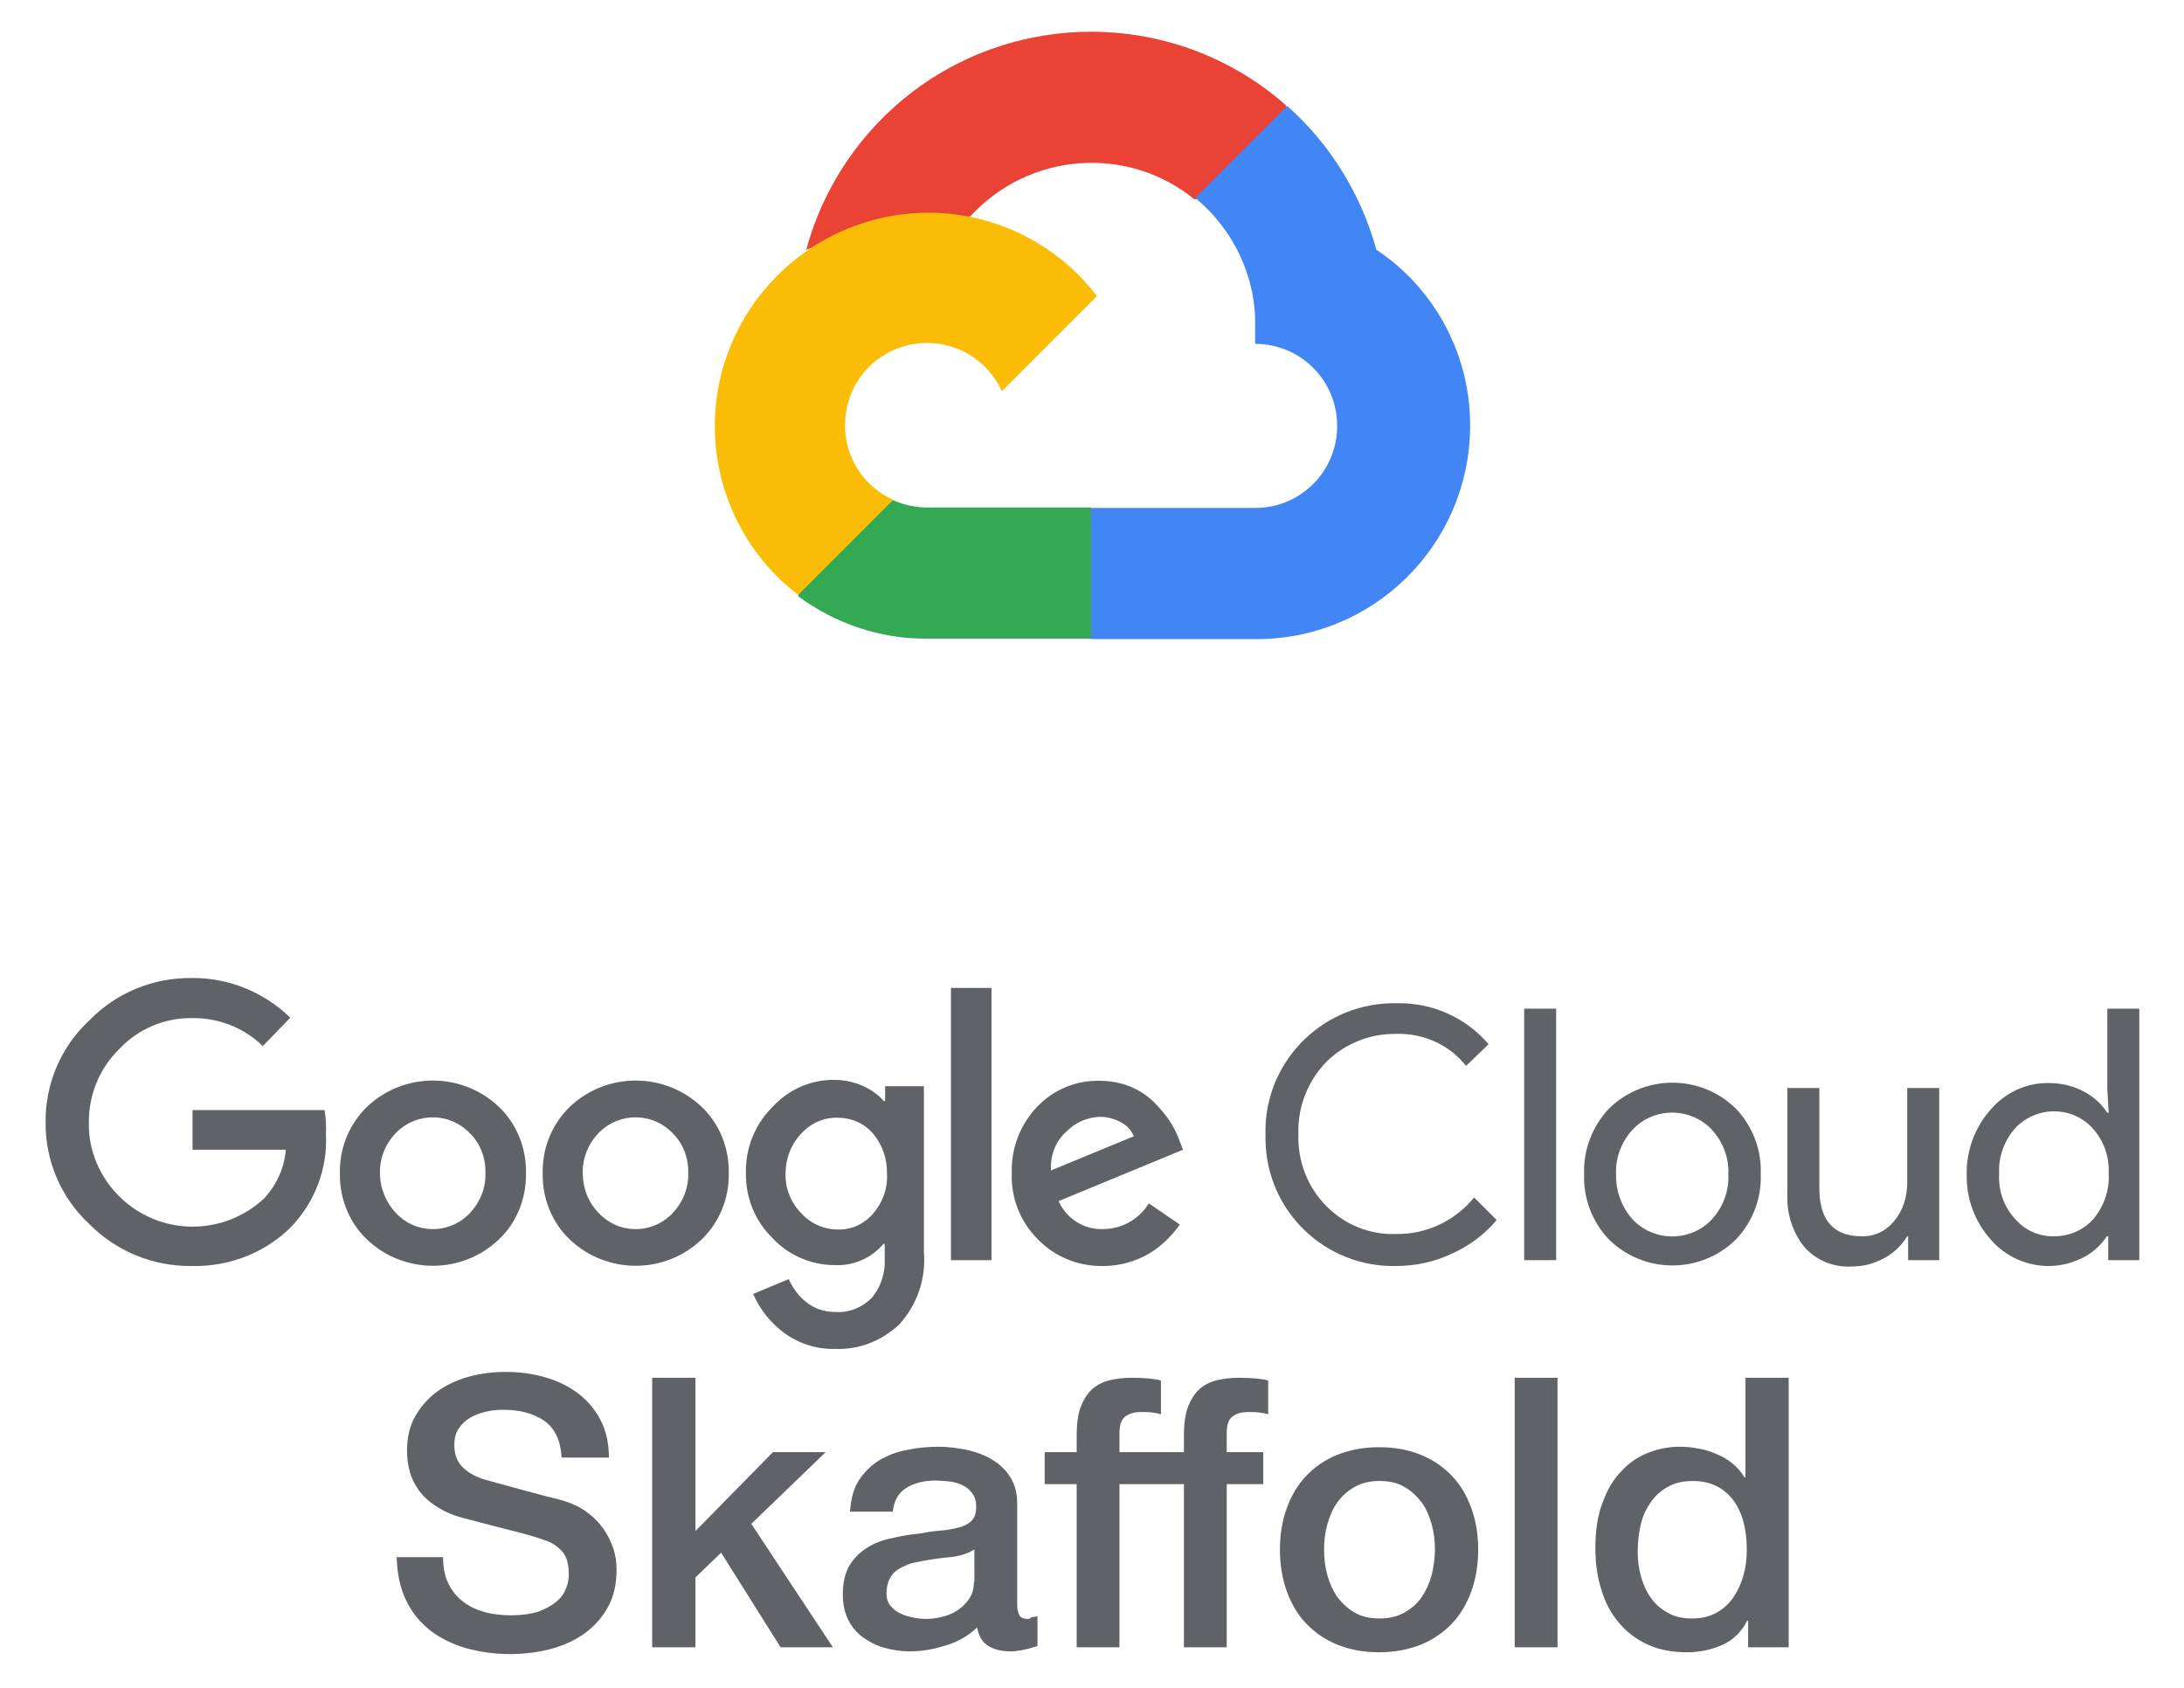
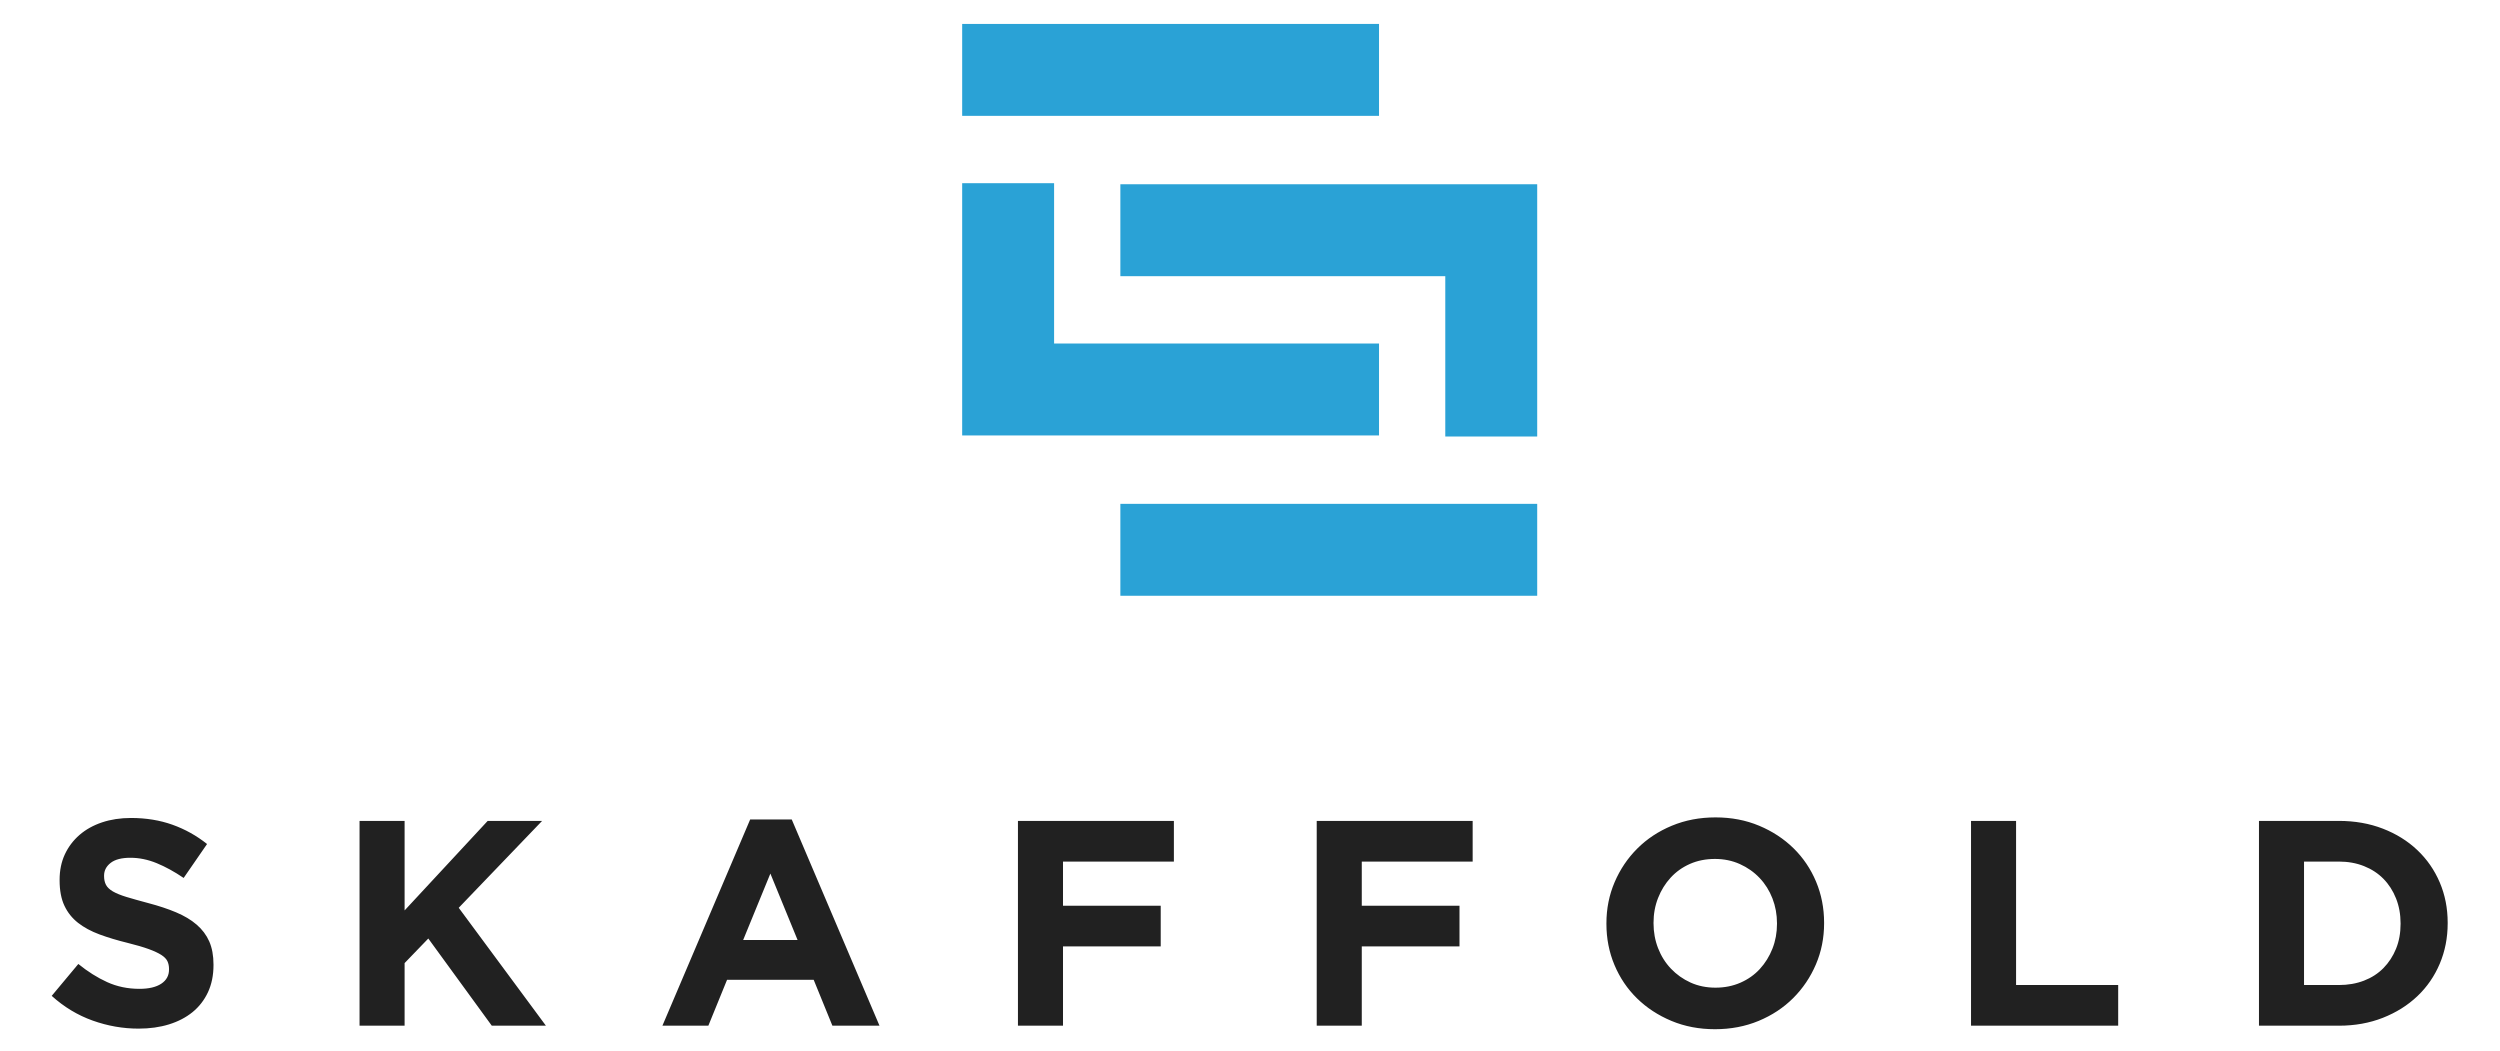
- <svg xmlns="http://www.w3.org/2000/svg" version="1.1" id="Layer_1" x="0px" y="0px" viewBox="-1.92 0.4 484.64 374.4" style="enable-background:new 0 0 483.6 375.4;" xml:space="preserve">
-   <style type="text/css">
- 	.st0{fill:#EA4335;}
- 	.st1{fill:#4285F4;}
- 	.st2{fill:#34A853;}
- 	.st3{fill:#FBBC05;}
- 	.st4{fill:#5F6368;}
- 	.st5{fill:none;}
- </style>
-   <g>
-     <g id="Layer_3">
-       <path class="st0" d="M263.1,44.6h5.1L282.8,30l0.7-6.2C256.4-0.1,215,2.5,191.1,29.6c-6.6,7.5-11.5,16.5-14.1,26.2    c1.6-0.7,3.4-0.8,5.1-0.3l29.1-4.8c0,0,1.5-2.5,2.2-2.3C226.4,34.2,248.2,32.5,263.1,44.6L263.1,44.6L263.1,44.6z" />
-       <path class="st1" d="M303.5,55.8c-3.4-12.3-10.2-23.4-19.8-31.9l-20.4,20.4c8.6,7.1,13.6,17.7,13.3,28.8v3.6    c10.1,0,18.2,8.1,18.2,18.2s-8.1,18.2-18.2,18.2h-36.4l-3.6,3.7v21.8l3.6,3.6h36.4c26.1,0.2,47.5-20.8,47.7-47    C324.5,79.5,316.7,64.6,303.5,55.8z" />
-       <path class="st2" d="M203.8,142.1h36.4V113h-36.4c-2.6,0-5.2-0.6-7.5-1.6l-5.1,1.6l-14.7,14.6l-1.3,5.1    C183.5,138.8,193.5,142.2,203.8,142.1z" />
-       <path class="st3" d="M203.8,47.6c-26.1,0.2-47.2,21.5-47.1,47.6c0.1,14.6,6.9,28.3,18.5,37.2l21.1-21.1    c-9.2-4.1-13.2-14.9-9.1-24.1c4.1-9.2,14.9-13.2,24.1-9.1c4,1.8,7.3,5.1,9.1,9.1l21.1-21.1C232.6,54.4,218.6,47.5,203.8,47.6z" />
-     </g>
-     <g id="Layer_2">
-       <path class="st4" d="M40.6,281.3c-8.6,0.1-16.8-3.3-22.8-9.4c-6.2-5.8-9.7-14-9.6-22.5c-0.1-8.5,3.4-16.7,9.6-22.5    c6-6.2,14.2-9.6,22.8-9.5c8.2-0.1,16,3.1,21.9,8.8l-6.1,6.3c-4.2-4.1-9.9-6.3-15.7-6.2c-6.1-0.1-12,2.4-16.2,6.9    c-4.4,4.3-6.8,10.3-6.7,16.4c-0.1,6.1,2.4,11.9,6.7,16.2c8.9,8.9,23.2,9,32.3,0.4c2.7-3,4.4-6.7,4.7-10.7H40.8v-8.8h29.3    c0.3,1.8,0.4,3.6,0.3,5.4c0.4,7.5-2.4,14.9-7.6,20.4C57.1,278.3,49,281.5,40.6,281.3z M108.8,275.4c-8.2,7.8-21.1,7.8-29.3,0    c-4-3.8-6.1-9.2-6-14.7c-0.1-5.5,2-10.8,6-14.7c8.2-7.8,21.1-7.8,29.3,0c4,3.8,6.1,9.2,6,14.7    C114.9,266.2,112.8,271.6,108.8,275.4L108.8,275.4z M86,269.6c4.2,4.5,11.3,4.7,15.8,0.5c0.2-0.2,0.4-0.3,0.5-0.5    c2.3-2.4,3.6-5.6,3.5-8.9c0.1-3.3-1.1-6.6-3.5-8.9c-4.3-4.5-11.5-4.7-16.1-0.3c-0.1,0.1-0.2,0.2-0.3,0.3c-2.3,2.4-3.6,5.6-3.5,8.9    C82.4,264,83.7,267.2,86,269.6L86,269.6z M153.8,275.4c-8.2,7.8-21.1,7.8-29.3,0c-4-3.8-6.1-9.2-6-14.7c-0.1-5.5,2-10.8,6-14.7    c8.2-7.8,21.1-7.8,29.3,0c4,3.8,6.1,9.2,6,14.7C159.9,266.2,157.8,271.5,153.8,275.4z M131,269.6c4.2,4.5,11.3,4.7,15.8,0.5    c0.2-0.2,0.4-0.3,0.5-0.5c2.3-2.4,3.6-5.6,3.5-8.9c0.1-3.3-1.1-6.6-3.5-8.9c-4.3-4.5-11.5-4.7-16.1-0.3c-0.1,0.1-0.2,0.2-0.3,0.3    c-2.3,2.4-3.6,5.6-3.5,8.9C127.4,264,128.6,267.2,131,269.6L131,269.6z M183.4,299.7c-4.1,0.1-8.2-1.2-11.5-3.7    c-2.9-2.2-5.2-5.1-6.7-8.5l7.9-3.3c0.9,2,2.2,3.8,3.9,5.1c1.8,1.5,4.1,2.2,6.5,2.2c3,0.2,5.9-1,8-3.1c2.1-2.5,3.1-5.7,2.9-9v-3    h-0.3c-2.7,3.2-6.7,4.9-10.8,4.7c-5.2,0-10.3-2.2-13.8-6c-3.9-3.8-6-9-5.9-14.5c-0.1-5.5,2-10.7,5.9-14.6c3.6-3.9,8.6-6.1,13.8-6    c2.2,0,4.4,0.5,6.4,1.4c1.7,0.8,3.3,1.9,4.5,3.3h0.3v-3.3h8.6v36.8c0.5,5.9-1.5,11.7-5.5,16.1C193.6,298,188.6,299.9,183.4,299.7z     M184,273.2c3,0.1,5.8-1.2,7.8-3.5c2.1-2.4,3.3-5.6,3.1-8.8c0.1-3.3-1-6.5-3.1-9c-2-2.3-4.8-3.5-7.8-3.5c-3.1-0.1-6,1.2-8.1,3.5    c-2.3,2.4-3.5,5.6-3.5,8.9c-0.1,3.3,1.2,6.5,3.5,8.8C178,271.9,180.9,273.2,184,273.2z M218.1,219.6V280h-9v-60.4H218.1z     M242.9,281.3c-5.5,0.1-10.7-2-14.5-5.9c-3.9-3.9-6-9.2-5.8-14.6c-0.2-5.5,1.8-10.8,5.6-14.8c3.6-3.8,8.6-5.9,13.8-5.8    c2.4,0,4.7,0.4,6.9,1.3c2,0.8,3.8,2,5.3,3.5c1.3,1.3,2.5,2.7,3.5,4.2c0.8,1.3,1.5,2.6,2,4l0.9,2.3L233,266.9    c1.7,3.9,5.7,6.4,9.9,6.2c4.1,0,8-2.2,10.1-5.7l6.9,4.7c-1.8,2.5-4,4.7-6.6,6.3C250.2,280.3,246.5,281.3,242.9,281.3z     M231.3,260.1l18.4-7.6c-0.6-1.3-1.6-2.5-2.9-3.1c-1.4-0.8-3.1-1.2-4.7-1.2c-2.8,0.1-5.5,1.3-7.4,3.3    C232.3,253.6,231.1,256.8,231.3,260.1z" />
-       <path class="st4" d="M307.8,281.3c-15.7,0.3-28.7-12.2-28.9-28c0-0.4,0-0.8,0-1.2c-0.4-15.7,12.1-28.7,27.8-29.1    c0.4,0,0.8,0,1.2,0c7.9-0.2,15.4,3.1,20.5,9.1l-5,4.8c-3.7-4.7-9.5-7.3-15.5-7.1c-5.7-0.1-11.3,2.1-15.4,6.1    c-4.2,4.3-6.5,10.1-6.3,16.1c-0.2,6,2,11.8,6.3,16.1c4.1,4.1,9.6,6.3,15.4,6.1c6.7,0.1,13-2.9,17.3-8.1l5,5    c-2.6,3.1-5.9,5.6-9.6,7.3C316.5,280.4,312.2,281.3,307.8,281.3z" />
-       <path class="st4" d="M343.4,280h-7.1v-55.8h7.1V280z" />
-       <path class="st4" d="M355.1,246.4c7.8-7.7,20.4-7.7,28.2,0c3.7,3.9,5.7,9.1,5.5,14.5c0.2,5.4-1.8,10.6-5.5,14.5    c-7.8,7.7-20.4,7.7-28.2,0c-3.7-3.9-5.7-9.1-5.5-14.5C349.4,255.6,351.4,250.3,355.1,246.4z M360.4,271c4.6,4.8,12.2,5,17,0.5    c0.2-0.2,0.3-0.3,0.5-0.5c2.5-2.7,3.9-6.3,3.7-10c0.2-3.7-1.2-7.3-3.7-10c-4.6-4.8-12.2-5-17-0.5c-0.2,0.2-0.3,0.3-0.5,0.5    c-2.5,2.7-3.9,6.3-3.7,10C356.6,264.6,357.9,268.2,360.4,271L360.4,271z" />
-       <path class="st4" d="M428.4,280h-6.9v-5.3h-0.2c-1.2,2-3,3.7-5,4.8c-2.2,1.2-4.6,1.9-7.1,1.9c-4.1,0.3-8.1-1.3-10.8-4.4    c-2.6-3.3-3.9-7.5-3.7-11.7v-23.5h7.1V264c0,7.1,3.1,10.7,9.4,10.7c2.8,0.1,5.5-1.2,7.3-3.5c1.9-2.3,2.8-5.3,2.8-8.3v-21.1h7.1    L428.4,280L428.4,280z" />
-       <path class="st4" d="M452.7,281.3c-4.9,0-9.6-2.1-12.8-5.8c-3.6-4-5.5-9.1-5.4-14.5c-0.1-5.3,1.8-10.5,5.4-14.5    c3.2-3.7,7.9-5.9,12.8-5.8c2.7,0,5.4,0.6,7.8,1.9c2.1,1.1,3.9,2.7,5.2,4.7h0.3l-0.3-5.3v-17.8h7.1V280h-6.9v-5.3h-0.3    c-1.3,2-3.1,3.6-5.2,4.7C458,280.6,455.4,281.3,452.7,281.3z M453.9,274.7c3.3,0,6.4-1.3,8.6-3.7c2.4-2.8,3.7-6.4,3.5-10.1    c0.2-3.7-1-7.3-3.5-10.1c-4.3-4.8-11.7-5.1-16.5-0.8c-0.3,0.2-0.5,0.5-0.8,0.8c-2.4,2.7-3.7,6.4-3.5,10c-0.2,3.7,1,7.3,3.5,10    C447.4,273.4,450.6,274.8,453.9,274.7z" />
+ <svg xmlns="http://www.w3.org/2000/svg" viewBox="-11.36 -5.447 590.72 248.56" height="238.667" width="568" xml:space="preserve" id="svg2" version="1.1">
+   <defs id="defs6" />
+   <g transform="matrix(1.333333,0,0,-1.333333,0,238.6667)" id="g10">
+     <g transform="scale(0.1)" id="g12">
+       <path id="path14" style="fill:#2aa2d6;fill-opacity:1;fill-rule:evenodd;stroke:none" d="m 1899.94,936.711 h 739.74 V 773.586 h -739.74 z m -117.6,284.519 h 576.62 V 1058.1 h -739.75 v 163.13 284.52 h 163.13 v -284.52" />
+       <path id="path16" style="fill:#2aa2d6;fill-opacity:1;fill-rule:evenodd;stroke:none" d="m 2358.96,1625.25 h -739.75 v 163.12 h 739.75 z m 117.6,-284.52 h -576.62 v 163.13 h 739.74 v -163.13 -284.52 h -163.12 v 284.52" />
+       <path id="path18" style="fill:#212121;fill-opacity:1;fill-rule:nonzero;stroke:none" d="m 157.668,5.418 c -27.691,0 -54.863,4.758 -81.516,14.285 C 49.504,29.219 25.273,43.844 3.469,63.57 L 50.711,120.164 c 16.617,-13.5 33.664,-24.227 51.141,-32.191 17.484,-7.961 36.605,-11.941 57.375,-11.941 16.613,0 29.507,3.027 38.679,9.09 9.172,6.051 13.758,14.445 13.758,25.176 v 1.039 c 0,5.191 -0.949,9.777 -2.859,13.758 -1.899,3.98 -5.535,7.703 -10.899,11.164 -5.457,3.461 -12.894,6.922 -22.41,10.387 -9.523,3.457 -21.984,7.093 -37.211,10.902 -18.433,4.504 -35.047,9.516 -50.012,15.055 -14.887,5.535 -27.613,12.375 -37.992,20.507 -10.387,8.133 -18.52,18.258 -24.227,30.371 -5.719,12.118 -8.57,27.172 -8.57,45.172 v 1.039 c 0,16.614 3.117,31.582 9.262,44.914 6.231,13.325 14.883,24.829 26.043,34.524 11.16,9.691 24.578,17.133 40.07,22.328 15.481,5.188 32.618,7.789 51.305,7.789 26.656,0 51.149,-3.988 73.473,-11.945 22.324,-7.961 42.836,-19.383 61.527,-34.27 l -41.543,-60.222 c -16.262,11.074 -32.187,19.812 -47.766,26.222 -15.57,6.399 -31.148,9.602 -46.726,9.602 -15.574,0 -27.258,-3.028 -35.047,-9.09 -7.785,-6.059 -11.68,-13.582 -11.68,-22.582 v -1.039 c 0,-5.883 1.129,-10.988 3.371,-15.317 2.25,-4.324 6.325,-8.218 12.204,-11.683 5.972,-3.457 14.019,-6.75 24.23,-9.867 10.297,-3.114 23.191,-6.742 38.77,-10.903 18.433,-4.843 34.871,-10.293 49.234,-16.351 14.367,-6.055 26.566,-13.328 36.434,-21.809 9.863,-8.476 17.39,-18.426 22.414,-29.851 5.011,-11.422 7.527,-25.094 7.527,-41.02 v -1.035 c 0,-18 -3.293,-34.008 -9.781,-48.027 C 274.234,56.039 265.141,44.273 253.461,34.754 241.777,25.238 227.762,17.965 211.578,12.949 195.395,7.934 177.395,5.418 157.668,5.418 Z M 549.773,374.051 H 629.73 V 215.18 l 147.45,158.871 h 96.574 L 725.781,219.852 880.504,10.613 H 784.453 L 671.785,165.336 629.73,121.723 V 10.613 h -79.957 z m 777.347,-211.317 -48.28,117.864 -48.29,-117.864 z m -84.11,213.911 h 73.73 L 1472.5,10.613 h -83.59 l -33.23,81.512 h -153.69 l -33.22,-81.512 h -81.52 z m 475.18,-2.594 h 276.74 V 301.883 H 1798.15 V 223.48 h 173.41 V 151.316 H 1798.15 V 10.613 h -79.96 z m 530.21,0 h 276.74 V 301.883 H 2328.36 V 223.48 h 173.41 V 151.316 H 2328.36 V 10.613 H 2248.4 Z M 2956.18,78.109 c 15.93,0 30.63,2.938 44.14,8.824 13.49,5.887 25,14.015 34.52,24.402 9.52,10.387 16.96,22.41 22.33,36.086 5.37,13.668 8.04,28.297 8.04,43.871 v 1.035 c 0,15.578 -2.67,30.289 -8.04,44.133 -5.37,13.848 -12.98,25.961 -22.85,36.348 -9.86,10.382 -21.54,18.605 -35.04,24.664 -13.5,6.05 -28.22,9.082 -44.14,9.082 -16.26,0 -31.06,-2.946 -44.39,-8.825 -13.32,-5.89 -24.75,-14.019 -34.27,-24.402 -9.51,-10.387 -16.95,-22.414 -22.32,-36.086 -5.37,-13.672 -8.04,-28.293 -8.04,-43.871 v -1.043 c 0,-15.574 2.67,-30.277 8.04,-44.125 5.37,-13.848 12.98,-25.969 22.84,-36.348 9.87,-10.382 21.46,-18.605 34.79,-24.664 13.33,-6.051 28.12,-9.082 44.39,-9.082 z m -1.04,-73.727 c -28.03,0 -53.82,4.93 -77.36,14.797 -23.53,9.863 -43.87,23.191 -61,39.973 -17.14,16.793 -30.46,36.52 -39.98,59.192 -9.52,22.679 -14.28,46.992 -14.28,72.949 v 1.035 c 0,25.965 4.85,50.277 14.54,72.949 9.69,22.672 23.1,42.578 40.24,59.711 17.13,17.133 37.55,30.629 61.26,40.496 23.71,9.868 49.58,14.797 77.62,14.797 28.04,0 53.83,-4.929 77.37,-14.797 23.53,-9.867 43.87,-23.191 61,-39.976 17.13,-16.789 30.46,-36.52 39.98,-59.195 9.51,-22.668 14.28,-46.985 14.28,-72.942 v -1.043 c 0,-25.957 -4.85,-50.273 -14.54,-72.945 -9.7,-22.668 -23.11,-42.574 -40.24,-59.707 C 3076.89,42.543 3056.47,29.043 3032.77,19.18 3009.05,9.312 2983.18,4.383 2955.14,4.383 Z M 3409.55,374.051 h 79.96 V 82.785 h 181.2 V 10.613 H 3409.55 Z M 4062.29,82.785 c 16.27,0 31.16,2.594 44.65,7.785 13.51,5.188 25.02,12.633 34.54,22.321 9.51,9.695 16.96,21.121 22.32,34.269 5.36,13.153 8.05,27.863 8.05,44.133 v 1.035 c 0,15.926 -2.69,30.637 -8.05,44.133 -5.36,13.5 -12.81,25.094 -22.32,34.789 -9.52,9.691 -21.03,17.219 -34.54,22.586 -13.49,5.363 -28.38,8.047 -44.65,8.047 h -61.78 V 82.785 Z M 3920.55,374.051 h 141.74 c 28.39,0 54.44,-4.59 78.15,-13.762 23.7,-9.172 44.13,-21.891 61.26,-38.16 17.13,-16.266 30.37,-35.391 39.72,-57.371 9.35,-21.977 14.02,-45.774 14.02,-71.387 v -1.043 c 0,-25.609 -4.67,-49.492 -14.02,-71.648 -9.35,-22.149 -22.59,-41.364 -39.72,-57.629 -17.13,-16.27 -37.56,-29.074 -61.26,-38.418 -23.71,-9.348 -49.76,-14.02 -78.15,-14.02 H 3920.55 V 374.051" />
    </g>
  </g>
-   <g>
-     <path class="st5" d="M202.5,346.8c-1,0.2-2,0.4-2.9,0.7c-1,0.3-1.8,0.7-2.5,1.3c-0.7,0.5-1.3,1.2-1.7,2.1c-0.4,0.9-0.6,1.9-0.6,3.1   c0,1.1,0.3,2,0.9,2.7c0.6,0.7,1.4,1.3,2.2,1.7c0.9,0.4,1.8,0.7,2.8,0.9c1,0.2,2,0.3,2.8,0.3c1.1,0,2.2-0.1,3.4-0.4   c1.2-0.3,2.4-0.8,3.5-1.4c1.1-0.7,2-1.5,2.7-2.6c0.7-1,1.1-2.3,1.1-3.8v-7.1c-1.5,0.9-3.2,1.5-5.4,1.7   C206.8,346.2,204.6,346.4,202.5,346.8z" />
-     <path class="st5" d="M313.6,333.8c-1-1.4-2.3-2.6-3.9-3.5c-1.6-0.9-3.4-1.3-5.5-1.3s-4,0.4-5.5,1.3c-1.6,0.9-2.8,2.1-3.9,3.5   c-1,1.4-1.7,3.1-2.2,4.9c-0.5,1.8-0.7,3.7-0.7,5.5c0,1.9,0.2,3.8,0.7,5.6c0.5,1.8,1.2,3.4,2.2,4.9c1,1.5,2.3,2.6,3.9,3.5   c1.6,0.9,3.4,1.3,5.5,1.3s4-0.4,5.5-1.3c1.6-0.9,2.8-2.1,3.9-3.5c1-1.5,1.7-3.1,2.2-4.9c0.5-1.8,0.7-3.7,0.7-5.6   c0-1.8-0.2-3.7-0.7-5.5C315.3,336.9,314.6,335.2,313.6,333.8z" />
-     <path class="st5" d="M373.8,329c-2.2,0-4.1,0.5-5.7,1.4c-1.5,0.9-2.8,2.1-3.8,3.6c-1,1.5-1.7,3.2-2.1,5c-0.4,1.9-0.6,3.8-0.6,5.7   c0,1.8,0.2,3.7,0.7,5.4c0.5,1.8,1.2,3.4,2.2,4.8c1,1.4,2.2,2.5,3.7,3.3c1.5,0.8,3.3,1.3,5.4,1.3c2.1,0,3.9-0.4,5.5-1.3   c1.5-0.9,2.8-2.1,3.8-3.5c1-1.5,1.7-3.1,2.2-4.9c0.5-1.8,0.7-3.7,0.7-5.6c0-4.8-1.1-8.5-3.2-11.2C380.4,330.3,377.4,329,373.8,329z   " />
-     <path class="st4" d="M131.9,339.5c-1-1.4-2.2-2.6-3.6-3.6c-1.5-1.1-3.2-1.9-5.1-2.5c-0.8-0.2-2.1-0.6-3.9-1c-1.8-0.5-3.7-1-5.6-1.5   c-1.9-0.5-3.6-1-5.1-1.4c-1.5-0.4-2.4-0.7-2.6-0.7c-2.1-0.6-3.8-1.5-5.1-2.7c-1.3-1.2-2-2.9-2-5c0-1.5,0.3-2.8,1-3.8   c0.7-1,1.6-1.8,2.6-2.4c1.1-0.6,2.2-1,3.5-1.3c1.3-0.3,2.5-0.4,3.8-0.4c3.6,0,6.6,0.8,9,2.4c2.3,1.6,3.7,4.3,3.9,8.2h10.5   c0-3.1-0.6-5.9-1.8-8.2c-1.2-2.4-2.9-4.4-5-6s-4.5-2.8-7.3-3.6c-2.8-0.8-5.7-1.2-8.8-1.2c-2.7,0-5.3,0.3-8,1c-2.6,0.7-5,1.8-7,3.2   c-2.1,1.5-3.7,3.3-5,5.5c-1.3,2.2-1.9,4.8-1.9,7.8c0,1.6,0.2,3.1,0.6,4.6c0.4,1.5,1.1,2.9,2.1,4.3c1,1.3,2.4,2.6,4.1,3.6   c1.7,1.1,3.8,2,6.4,2.6c4.1,1.1,7.6,2,10.4,2.7c2.8,0.7,5.3,1.4,7.4,2.2c1.2,0.4,2.4,1.2,3.4,2.3c1,1.1,1.5,2.8,1.5,5.1   c0,1.1-0.2,2.2-0.7,3.3c-0.4,1.1-1.2,2.1-2.2,2.9s-2.3,1.5-3.9,2.1c-1.6,0.5-3.6,0.8-5.9,0.8c-2.1,0-4.1-0.2-5.9-0.7   c-1.8-0.5-3.4-1.2-4.8-2.3c-1.4-1-2.5-2.4-3.3-4c-0.8-1.6-1.2-3.6-1.2-5.9H86.1c0.1,3.7,0.8,6.9,2.1,9.6c1.3,2.7,3.1,4.9,5.4,6.7   c2.2,1.7,4.9,3,7.9,3.9c3,0.8,6.2,1.3,9.6,1.3c3,0,5.9-0.3,8.7-1s5.4-1.8,7.6-3.3c2.2-1.5,4-3.4,5.4-5.8c1.4-2.4,2.1-5.2,2.1-8.6   c0-1.6-0.2-3.1-0.7-4.7C133.6,342.3,132.9,340.9,131.9,339.5z" />
-     <polygon class="st4" points="181.3,322.6 169.6,322.6 152.4,340.1 152.4,306.1 142.8,306.1 142.8,365.9 152.4,365.9 152.4,350.4    158.1,344.9 171.3,365.9 182.9,365.9 164.8,338.5  " />
-     <path class="st4" d="M226.1,359.6c-0.9,0-1.5-0.3-1.8-0.8c-0.3-0.5-0.5-1.3-0.5-2.5V334c0-2.3-0.5-4.2-1.5-5.8s-2.3-2.9-4-3.9   c-1.6-1-3.5-1.7-5.6-2.2c-2.1-0.4-4.2-0.7-6.3-0.7c-2.4,0-4.7,0.2-7,0.7c-2.3,0.4-4.3,1.2-6.2,2.3c-1.8,1.1-3.3,2.6-4.5,4.4   c-1.2,1.8-1.8,4.2-2,7h9.5c0.2-2.3,1.2-4.1,2.9-5.2c1.7-1.1,3.9-1.7,6.6-1.7c0.9,0,2,0.1,3,0.2c1.1,0.1,2,0.4,2.9,0.8   c0.9,0.4,1.6,1,2.2,1.8c0.6,0.8,0.9,1.8,0.9,3c0,1.4-0.3,2.4-1,3.1c-0.7,0.7-1.6,1.2-2.8,1.5c-1.2,0.3-2.6,0.6-4.1,0.7   c-1.6,0.1-3.2,0.4-4.9,0.7c-2,0.2-4,0.5-6,1c-2,0.4-3.8,1.1-5.4,2.1c-1.6,1-2.9,2.3-3.9,3.9c-1,1.7-1.5,3.9-1.5,6.5   c0,2.1,0.4,4,1.2,5.6c0.8,1.6,1.9,2.9,3.3,3.9c1.4,1,2.9,1.8,4.7,2.3c1.8,0.5,3.7,0.8,5.6,0.8c2.6,0,5.2-0.4,8-1.3   c2.8-0.8,5.1-2.2,7-4c0.4,2,1.2,3.3,2.5,4.1c1.3,0.8,2.9,1.2,4.9,1.2c0.4,0,0.9,0,1.4-0.1c0.6-0.1,1.1-0.1,1.7-0.3   c0.6-0.1,1.1-0.2,1.6-0.4c0.5-0.1,1-0.3,1.3-0.4v-6.6c-0.5,0.1-0.9,0.2-1.3,0.2C226.7,359.6,226.3,359.6,226.1,359.6z M214.2,351.4   c0,1.5-0.4,2.8-1.1,3.8c-0.7,1-1.6,1.9-2.7,2.6c-1.1,0.7-2.2,1.1-3.5,1.4c-1.2,0.3-2.4,0.4-3.4,0.4c-0.8,0-1.8-0.1-2.8-0.3   c-1-0.2-2-0.5-2.8-0.9c-0.9-0.4-1.6-1-2.2-1.7c-0.6-0.7-0.9-1.6-0.9-2.7c0-1.2,0.2-2.3,0.6-3.1c0.4-0.9,1-1.6,1.7-2.1   c0.7-0.5,1.6-0.9,2.5-1.3c0.9-0.3,1.9-0.5,2.9-0.7c2.1-0.4,4.2-0.7,6.4-0.9c2.1-0.2,3.9-0.8,5.4-1.7V351.4z" />
-     <path class="st4" d="M268.3,306.6c-1.4,0.3-2.7,0.9-3.8,1.8c-1.1,0.9-2,2.2-2.7,3.9c-0.7,1.7-1,3.9-1,6.7v3.6h-6.2h-0.9h-7.2v-4.4   c0-1.8,0.5-3,1.4-3.6c0.9-0.6,2-0.9,3.3-0.9c0.9,0,1.8,0,2.5,0.1c0.7,0.1,1.4,0.2,2,0.4v-7.5c-1.4-0.4-3.6-0.6-6.7-0.6   c-1.6,0-3.1,0.2-4.5,0.5c-1.4,0.3-2.7,0.9-3.8,1.8c-1.1,0.9-2,2.2-2.7,3.9c-0.7,1.7-1,3.9-1,6.7v3.6h-7.1v7.1h7.1v36.2h9.5v-36.2   h7.2h0.9h6.2v36.2h9.5v-36.2h8.1v-7.1h-8.1v-4.4c0-1.8,0.5-3,1.4-3.6c0.9-0.6,2-0.9,3.3-0.9c0.9,0,1.8,0,2.5,0.1   c0.7,0.1,1.4,0.2,2,0.4v-7.5c-1.4-0.4-3.6-0.6-6.7-0.6C271.2,306.1,269.7,306.3,268.3,306.6z" />
-     <path class="st4" d="M320.3,327.9c-1.9-2-4.2-3.6-6.9-4.7c-2.7-1.1-5.8-1.7-9.3-1.7s-6.5,0.6-9.3,1.7c-2.7,1.1-5,2.7-6.9,4.7   c-1.9,2-3.3,4.4-4.3,7.2c-1,2.8-1.5,5.8-1.5,9.1c0,3.3,0.5,6.4,1.5,9.2c1,2.8,2.4,5.2,4.3,7.2c1.9,2,4.2,3.6,6.9,4.7   c2.7,1.1,5.8,1.7,9.3,1.7s6.5-0.6,9.3-1.7c2.7-1.1,5-2.7,6.9-4.7c1.9-2,3.3-4.4,4.3-7.2c1-2.8,1.5-5.9,1.5-9.2   c0-3.3-0.5-6.3-1.5-9.1C323.6,332.3,322.2,329.9,320.3,327.9z M315.8,349.8c-0.5,1.8-1.2,3.4-2.2,4.9c-1,1.5-2.3,2.6-3.9,3.5   c-1.6,0.9-3.4,1.3-5.5,1.3s-4-0.4-5.5-1.3c-1.6-0.9-2.8-2.1-3.9-3.5c-1-1.5-1.7-3.1-2.2-4.9c-0.5-1.8-0.7-3.7-0.7-5.6   c0-1.8,0.2-3.7,0.7-5.5c0.5-1.8,1.2-3.5,2.2-4.9c1-1.4,2.3-2.6,3.9-3.5c1.6-0.9,3.4-1.3,5.5-1.3s4,0.4,5.5,1.3   c1.6,0.9,2.8,2.1,3.9,3.5c1,1.4,1.7,3.1,2.2,4.9c0.5,1.8,0.7,3.7,0.7,5.5C316.5,346.1,316.2,348,315.8,349.8z" />
-     <rect x="334.2" y="306.1" class="st4" width="9.5" height="59.8" />
-     <path class="st4" d="M385.4,306.1v22.1h-0.2c-0.7-1.2-1.6-2.2-2.7-3.1c-1.1-0.9-2.3-1.6-3.6-2.1c-1.3-0.6-2.6-1-4-1.2   c-1.4-0.3-2.8-0.4-4.1-0.4c-2.3,0-4.6,0.4-6.9,1.3s-4.3,2.2-6,4.1c-1.8,1.8-3.2,4.2-4.2,7c-1.1,2.8-1.6,6.2-1.6,10.1   c0,3.2,0.4,6.3,1.3,9.1c0.8,2.8,2.1,5.3,3.8,7.3c1.7,2.1,3.8,3.7,6.3,4.9c2.5,1.2,5.5,1.8,8.9,1.8c2.7,0,5.3-0.5,7.8-1.6   c2.5-1.1,4.3-2.9,5.6-5.4h0.2v5.9h9v-59.8H385.4z M385,349.8c-0.5,1.8-1.2,3.4-2.2,4.9c-1,1.5-2.2,2.6-3.8,3.5   c-1.5,0.9-3.4,1.3-5.5,1.3c-2.1,0-3.9-0.4-5.4-1.3c-1.5-0.8-2.8-2-3.7-3.3c-1-1.4-1.7-3-2.2-4.8c-0.5-1.8-0.7-3.6-0.7-5.4   c0-2,0.2-3.9,0.6-5.7c0.4-1.9,1.1-3.5,2.1-5c1-1.5,2.2-2.7,3.8-3.6c1.5-0.9,3.4-1.4,5.7-1.4c3.7,0,6.6,1.3,8.8,4   c2.1,2.7,3.2,6.4,3.2,11.2C385.7,346.1,385.5,348,385,349.8z" />
-   </g>
</svg>
